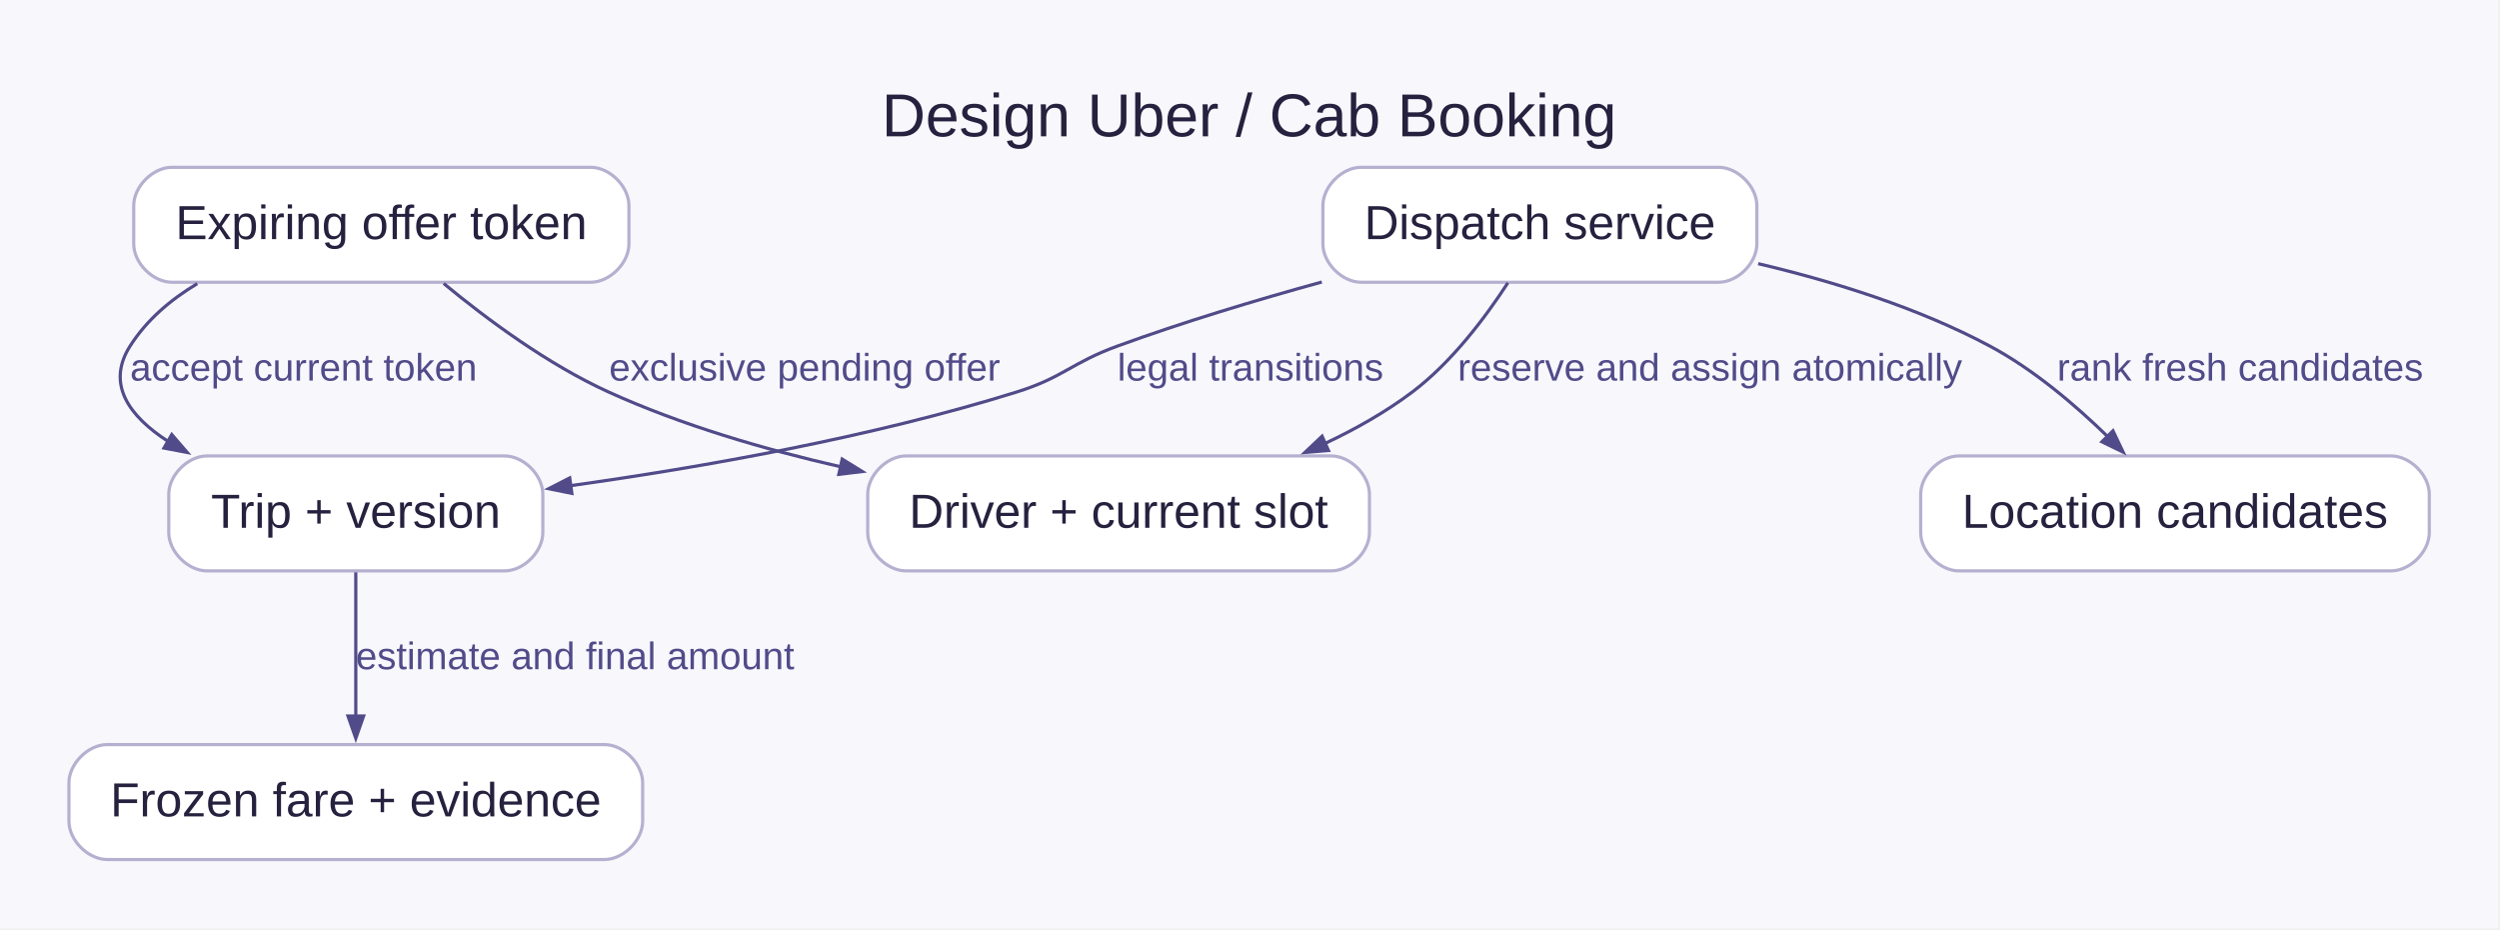
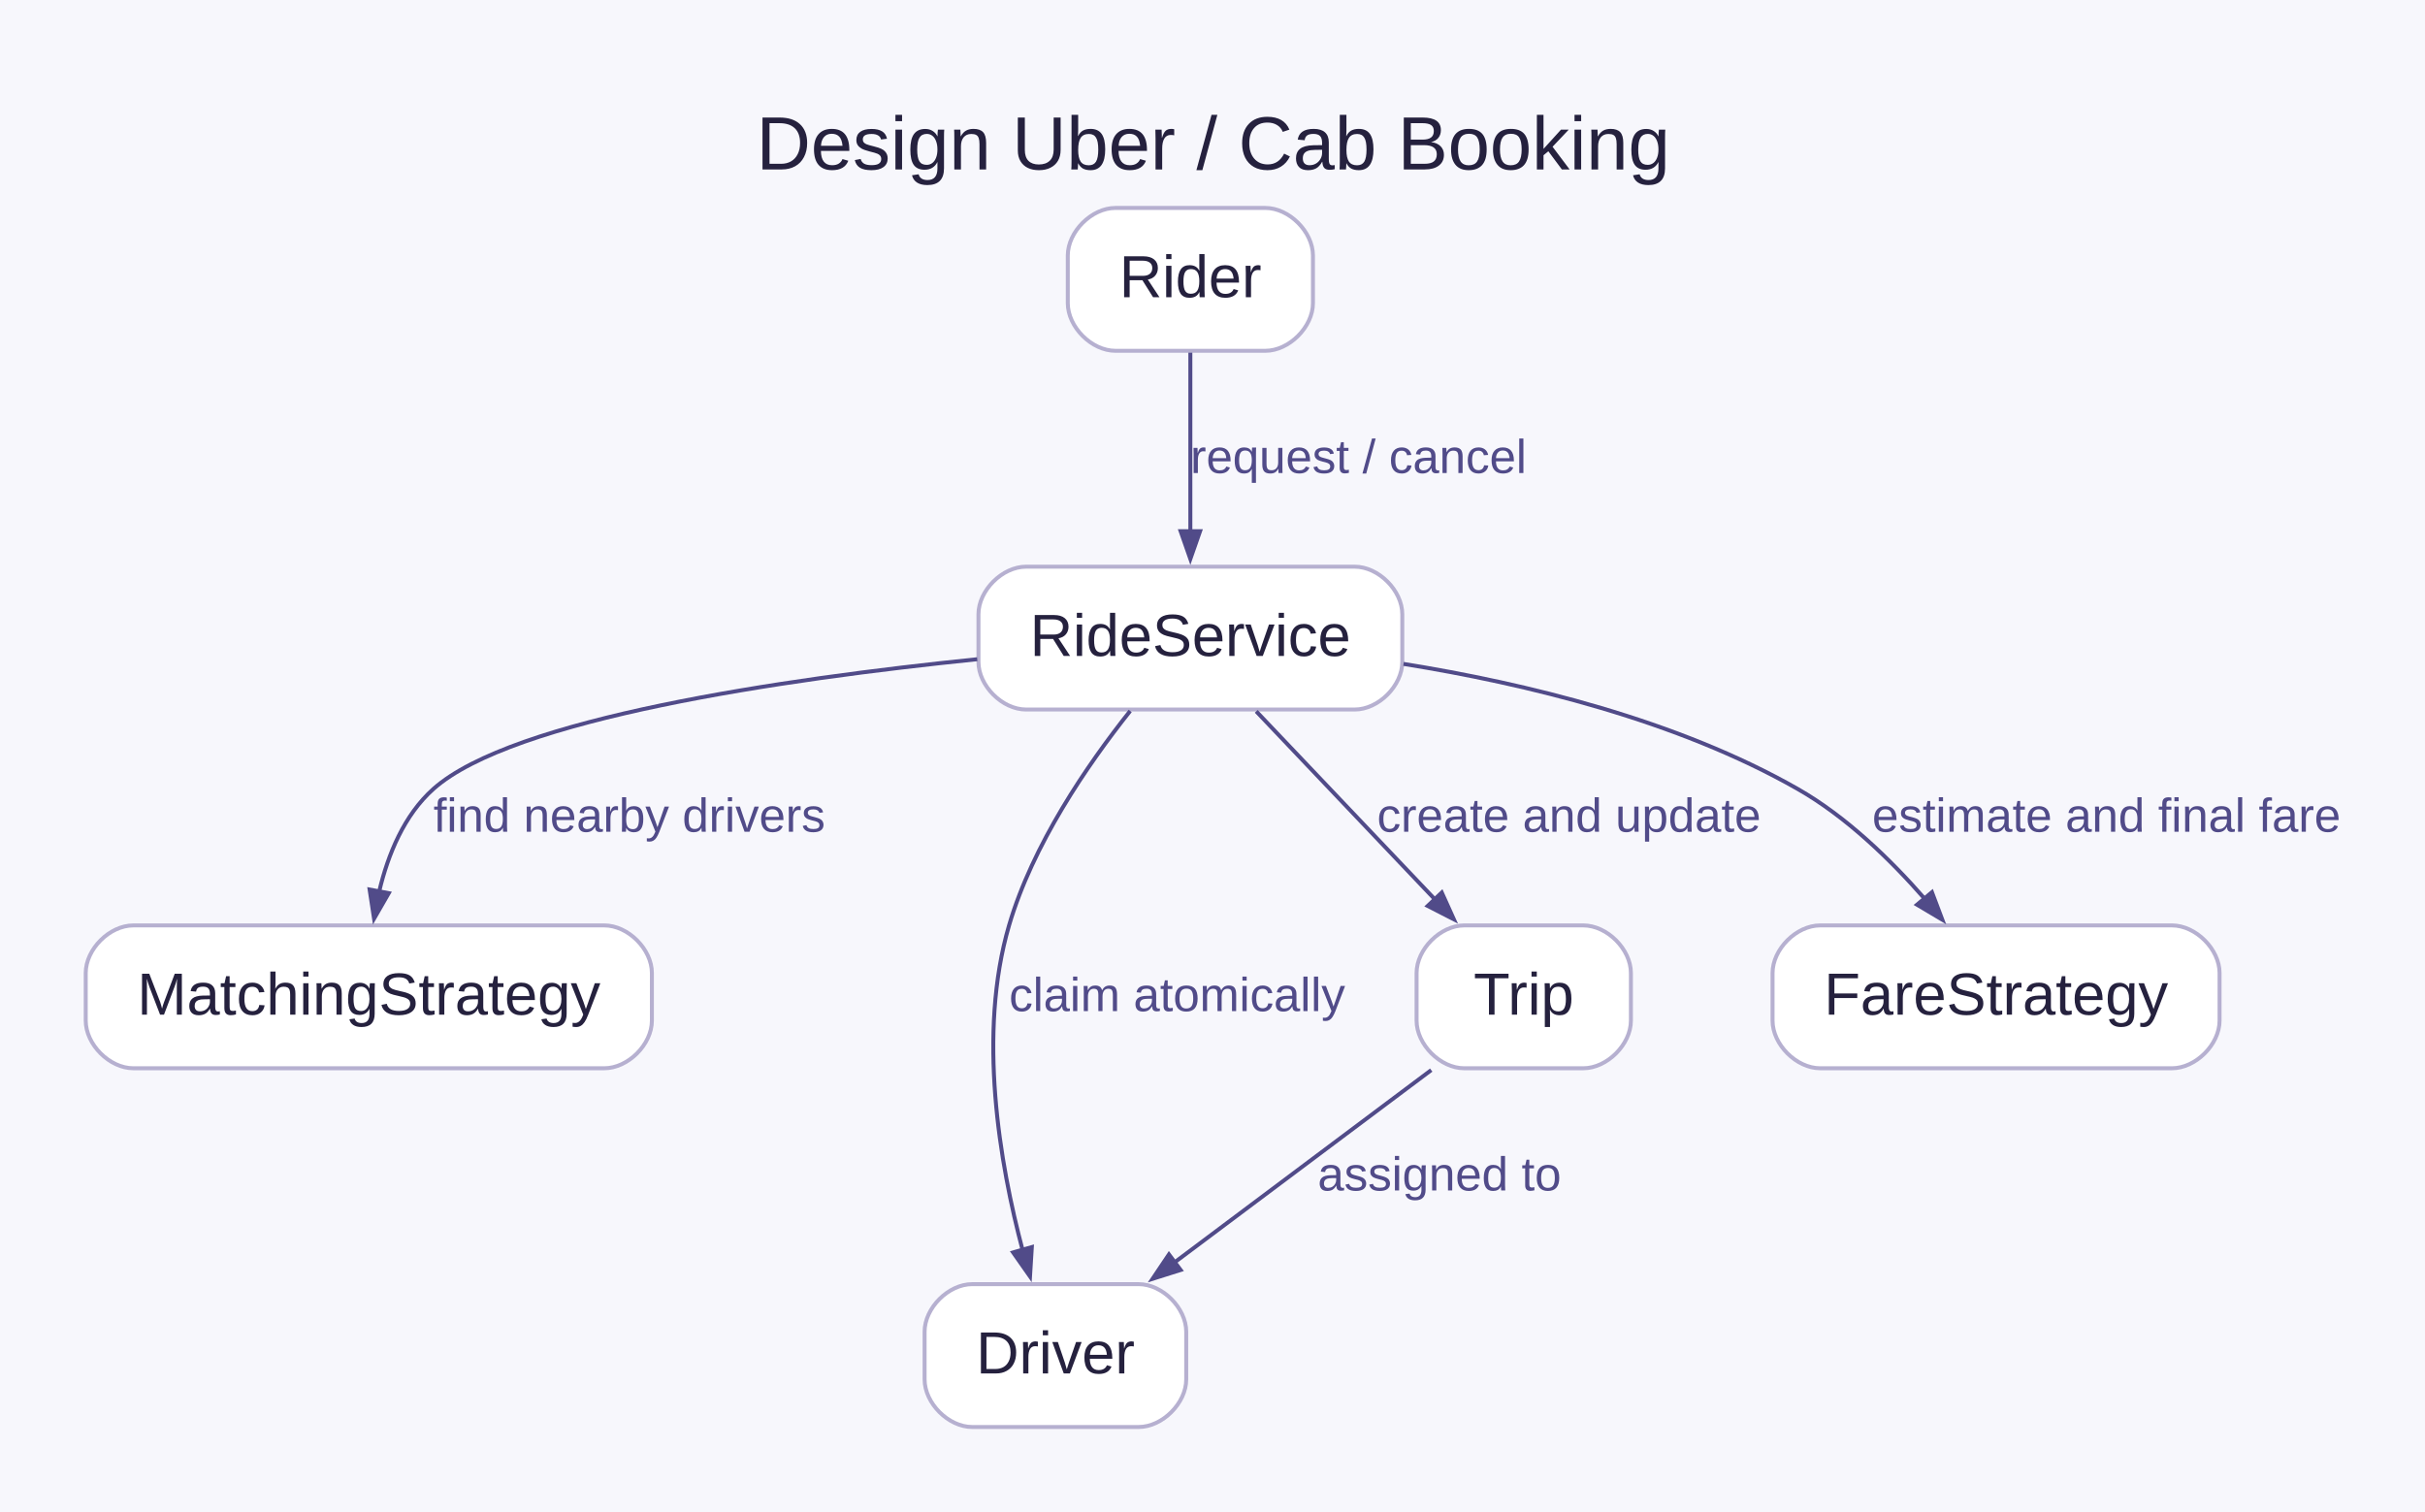
- <svg xmlns="http://www.w3.org/2000/svg" width="783pt" height="291pt" viewBox="0.00 0.00 783.00 291.00" role="img" aria-labelledby="answer-title answer-desc">
-   <g id="graph0" class="graph" transform="scale(1 1) rotate(0) translate(21.6 269.2)">
-     <polygon fill="#f7f7fc" stroke="none" points="-21.6,21.6 -21.6,-269.2 761.16,-269.2 761.16,21.6 -21.6,21.6" />
-     <text xml:space="preserve" text-anchor="middle" x="369.78" y="-226.5" font-family="Arial" font-size="19.00" fill="#25213e">Design Uber / Cab Booking</text>
+ <svg xmlns="http://www.w3.org/2000/svg" width="611pt" height="381pt" viewBox="0.00 0.00 611.00 381.00" role="img" aria-labelledby="answer-title answer-desc">
+   <g id="graph0" class="graph" transform="scale(1 1) rotate(0) translate(21.6 359.6)">
+     <polygon fill="#f7f7fc" stroke="none" points="-21.6,21.6 -21.6,-359.6 589.76,-359.6 589.76,21.6 -21.6,21.6" />
+     <text xml:space="preserve" text-anchor="middle" x="284.08" y="-316.9" font-family="Arial" font-size="19.00" fill="#25213e">Design Uber / Cab Booking</text>
    <g id="node1" class="node">
-       <path fill="#ffffff" stroke="#b6b0d0" d="M516.86,-216.8C516.86,-216.8 404.9,-216.8 404.9,-216.8 398.9,-216.8 392.9,-210.8 392.9,-204.8 392.9,-204.8 392.9,-192.8 392.9,-192.8 392.9,-186.8 398.9,-180.8 404.9,-180.8 404.9,-180.8 516.86,-180.8 516.86,-180.8 522.86,-180.8 528.86,-186.8 528.86,-192.8 528.86,-192.8 528.86,-204.8 528.86,-204.8 528.86,-210.8 522.86,-216.8 516.86,-216.8" />
-       <text xml:space="preserve" text-anchor="middle" x="460.88" y="-194.3" font-family="Arial" font-size="15.00" fill="#25213e">Dispatch service</text>
+       <path fill="#ffffff" stroke="#b6b0d0" d="M297.21,-307.2C297.21,-307.2 259.44,-307.2 259.44,-307.2 253.44,-307.2 247.44,-301.2 247.44,-295.2 247.44,-295.2 247.44,-283.2 247.44,-283.2 247.44,-277.2 253.44,-271.2 259.44,-271.2 259.44,-271.2 297.21,-271.2 297.21,-271.2 303.21,-271.2 309.21,-277.2 309.21,-283.2 309.21,-283.2 309.21,-295.2 309.21,-295.2 309.21,-301.2 303.21,-307.2 297.21,-307.2" />
+       <text xml:space="preserve" text-anchor="middle" x="278.32" y="-284.7" font-family="Arial" font-size="15.00" fill="#25213e">Rider</text>
    </g>
    <g id="node2" class="node">
-       <path fill="#ffffff" stroke="#b6b0d0" d="M395.48,-126.4C395.48,-126.4 262.28,-126.4 262.28,-126.4 256.28,-126.4 250.28,-120.4 250.28,-114.4 250.28,-114.4 250.28,-102.4 250.28,-102.4 250.28,-96.4 256.28,-90.4 262.28,-90.4 262.28,-90.4 395.48,-90.4 395.48,-90.4 401.48,-90.4 407.48,-96.4 407.48,-102.4 407.48,-102.4 407.48,-114.4 407.48,-114.4 407.48,-120.4 401.48,-126.4 395.48,-126.4" />
-       <text xml:space="preserve" text-anchor="middle" x="328.88" y="-103.9" font-family="Arial" font-size="15.00" fill="#25213e">Driver + current slot</text>
+       <path fill="#ffffff" stroke="#b6b0d0" d="M319.72,-216.8C319.72,-216.8 236.93,-216.8 236.93,-216.8 230.93,-216.8 224.93,-210.8 224.93,-204.8 224.93,-204.8 224.93,-192.8 224.93,-192.8 224.93,-186.8 230.93,-180.8 236.93,-180.8 236.93,-180.8 319.72,-180.8 319.72,-180.8 325.72,-180.8 331.72,-186.8 331.72,-192.8 331.72,-192.8 331.72,-204.8 331.72,-204.8 331.72,-210.8 325.72,-216.8 319.72,-216.8" />
+       <text xml:space="preserve" text-anchor="middle" x="278.32" y="-194.3" font-family="Arial" font-size="15.00" fill="#25213e">RideService</text>
+     </g>
+     <g id="edge1" class="edge">
+       <path fill="none" stroke="#514b89" d="M278.32,-270.74C278.32,-257.78 278.32,-239.92 278.32,-225.36" />
+       <polygon fill="#514b89" stroke="#514b89" points="280.77,-225.74 278.32,-218.74 275.87,-225.74 280.77,-225.74" />
+       <text xml:space="preserve" text-anchor="middle" x="320.68" y="-240.4" font-family="Arial" font-size="12.00" fill="#514b89">request / cancel</text>
+     </g>
+     <g id="node3" class="node">
+       <path fill="#ffffff" stroke="#b6b0d0" d="M130.65,-126.4C130.65,-126.4 12,-126.4 12,-126.4 6,-126.4 0,-120.4 0,-114.4 0,-114.4 0,-102.4 0,-102.4 0,-96.4 6,-90.4 12,-90.4 12,-90.4 130.65,-90.4 130.65,-90.4 136.65,-90.4 142.65,-96.4 142.65,-102.4 142.65,-102.4 142.65,-114.4 142.65,-114.4 142.65,-120.4 136.65,-126.4 130.65,-126.4" />
+       <text xml:space="preserve" text-anchor="middle" x="71.32" y="-103.9" font-family="Arial" font-size="15.00" fill="#25213e">MatchingStrategy</text>
    </g>
    <g id="edge2" class="edge">
-       <path fill="none" stroke="#514b89" d="M450.85,-180.61C443.68,-169.58 433.16,-155.66 420.88,-146.4 412.63,-140.19 403.2,-134.85 393.6,-130.33" />
-       <polygon fill="#514b89" stroke="#514b89" points="394.64,-128.11 387.25,-127.49 392.64,-132.59 394.64,-128.11" />
-       <text xml:space="preserve" text-anchor="middle" x="514.15" y="-150" font-family="Arial" font-size="12.00" fill="#514b89">reserve and assign atomically</text>
+       <path fill="none" stroke="#514b89" d="M224.62,-193.48C175.49,-188.46 107.5,-178.52 87.61,-160.8 80.23,-154.22 76.16,-144.32 73.94,-134.95" />
+       <polygon fill="#514b89" stroke="#514b89" points="76.35,-134.53 72.65,-128.1 71.53,-135.44 76.35,-134.53" />
+       <text xml:space="preserve" text-anchor="middle" x="136.97" y="-150" font-family="Arial" font-size="12.00" fill="#514b89">find nearby drivers</text>
    </g>
-     <g id="node3" class="node">
-       <path fill="#ffffff" stroke="#b6b0d0" d="M136.48,-126.4C136.48,-126.4 43.28,-126.4 43.28,-126.4 37.28,-126.4 31.28,-120.4 31.28,-114.4 31.28,-114.4 31.28,-102.4 31.28,-102.4 31.28,-96.4 37.28,-90.4 43.28,-90.4 43.28,-90.4 136.48,-90.4 136.48,-90.4 142.48,-90.4 148.48,-96.4 148.48,-102.4 148.48,-102.4 148.48,-114.4 148.48,-114.4 148.48,-120.4 142.48,-126.4 136.48,-126.4" />
-       <text xml:space="preserve" text-anchor="middle" x="89.88" y="-103.9" font-family="Arial" font-size="15.00" fill="#25213e">Trip + version</text>
+     <g id="node4" class="node">
+       <path fill="#ffffff" stroke="#b6b0d0" d="M265.28,-36C265.28,-36 223.36,-36 223.36,-36 217.36,-36 211.36,-30 211.36,-24 211.36,-24 211.36,-12 211.36,-12 211.36,-6 217.36,0 223.36,0 223.36,0 265.28,0 265.28,0 271.28,0 277.28,-6 277.28,-12 277.28,-12 277.28,-24 277.28,-24 277.28,-30 271.28,-36 265.28,-36" />
+       <text xml:space="preserve" text-anchor="middle" x="244.32" y="-13.5" font-family="Arial" font-size="15.00" fill="#25213e">Driver</text>
    </g>
    <g id="edge3" class="edge">
-       <path fill="none" stroke="#514b89" d="M392.55,-180.87C371.77,-175.15 349.01,-168.29 328.5,-160.8 313.99,-155.51 311.62,-150.99 296.88,-146.4 251.23,-132.17 198.11,-122.82 157.11,-117.08" />
-       <polygon fill="#514b89" stroke="#514b89" points="157.58,-114.67 150.31,-116.14 156.91,-119.52 157.58,-114.67" />
-       <text xml:space="preserve" text-anchor="middle" x="370.19" y="-150" font-family="Arial" font-size="12.00" fill="#514b89">legal transitions</text>
+       <path fill="none" stroke="#514b89" d="M263.16,-180.44C252.3,-166.79 238.59,-146.74 232.64,-126.4 224.65,-99.1 230.23,-66.47 236.1,-44.39" />
+       <polygon fill="#514b89" stroke="#514b89" points="238.38,-45.34 237.92,-37.93 233.66,-44 238.38,-45.34" />
+       <text xml:space="preserve" text-anchor="middle" x="274.98" y="-104.8" font-family="Arial" font-size="12.00" fill="#514b89">claim atomically</text>
    </g>
    <g id="node5" class="node">
-       <path fill="#ffffff" stroke="#b6b0d0" d="M727.56,-126.4C727.56,-126.4 592.2,-126.4 592.2,-126.4 586.2,-126.4 580.2,-120.4 580.2,-114.4 580.2,-114.4 580.2,-102.4 580.2,-102.4 580.2,-96.4 586.2,-90.4 592.2,-90.4 592.2,-90.4 727.56,-90.4 727.56,-90.4 733.56,-90.4 739.56,-96.4 739.56,-102.4 739.56,-102.4 739.56,-114.4 739.56,-114.4 739.56,-120.4 733.56,-126.4 727.56,-126.4" />
-       <text xml:space="preserve" text-anchor="middle" x="659.88" y="-103.9" font-family="Arial" font-size="15.00" fill="#25213e">Location candidates</text>
+       <path fill="#ffffff" stroke="#b6b0d0" d="M377.32,-126.4C377.32,-126.4 347.32,-126.4 347.32,-126.4 341.32,-126.4 335.32,-120.4 335.32,-114.4 335.32,-114.4 335.32,-102.4 335.32,-102.4 335.32,-96.4 341.32,-90.4 347.32,-90.4 347.32,-90.4 377.32,-90.4 377.32,-90.4 383.32,-90.4 389.32,-96.4 389.32,-102.4 389.32,-102.4 389.32,-114.4 389.32,-114.4 389.32,-120.4 383.32,-126.4 377.32,-126.4" />
+       <text xml:space="preserve" text-anchor="middle" x="362.32" y="-103.9" font-family="Arial" font-size="15.00" fill="#25213e">Trip</text>
    </g>
-     <g id="edge1" class="edge">
-       <path fill="none" stroke="#514b89" d="M529.28,-186.62C553.16,-180.99 579.56,-172.73 601.88,-160.8 615.57,-153.48 628.7,-142.32 638.99,-132.27" />
-       <polygon fill="#514b89" stroke="#514b89" points="640.45,-134.28 643.64,-127.59 636.97,-130.83 640.45,-134.28" />
-       <text xml:space="preserve" text-anchor="middle" x="680.3" y="-150" font-family="Arial" font-size="12.00" fill="#514b89">rank fresh candidates</text>
+     <g id="edge4" class="edge">
+       <path fill="none" stroke="#514b89" d="M294.92,-180.34C307.8,-166.77 325.8,-147.84 339.96,-132.94" />
+       <polygon fill="#514b89" stroke="#514b89" points="341.67,-134.69 344.72,-127.93 338.12,-131.31 341.67,-134.69" />
+       <text xml:space="preserve" text-anchor="middle" x="373.72" y="-150" font-family="Arial" font-size="12.00" fill="#514b89">create and update</text>
    </g>
    <g id="node6" class="node">
-       <path fill="#ffffff" stroke="#b6b0d0" d="M167.76,-36C167.76,-36 12,-36 12,-36 6,-36 0,-30 0,-24 0,-24 0,-12 0,-12 0,-6 6,0 12,0 12,0 167.76,0 167.76,0 173.76,0 179.76,-6 179.76,-12 179.76,-12 179.76,-24 179.76,-24 179.76,-30 173.76,-36 167.76,-36" />
-       <text xml:space="preserve" text-anchor="middle" x="89.88" y="-13.5" font-family="Arial" font-size="15.00" fill="#25213e">Frozen fare + evidence</text>
+       <path fill="#ffffff" stroke="#b6b0d0" d="M525.64,-126.4C525.64,-126.4 437.01,-126.4 437.01,-126.4 431.01,-126.4 425.01,-120.4 425.01,-114.4 425.01,-114.4 425.01,-102.4 425.01,-102.4 425.01,-96.4 431.01,-90.4 437.01,-90.4 437.01,-90.4 525.64,-90.4 525.64,-90.4 531.64,-90.4 537.64,-96.4 537.64,-102.4 537.64,-102.4 537.64,-114.4 537.64,-114.4 537.64,-120.4 531.64,-126.4 525.64,-126.4" />
+       <text xml:space="preserve" text-anchor="middle" x="481.32" y="-103.9" font-family="Arial" font-size="15.00" fill="#25213e">FareStrategy</text>
    </g>
    <g id="edge6" class="edge">
-       <path fill="none" stroke="#514b89" d="M89.88,-89.94C89.88,-76.98 89.88,-59.12 89.88,-44.56" />
-       <polygon fill="#514b89" stroke="#514b89" points="92.33,-44.94 89.88,-37.94 87.43,-44.94 92.33,-44.94" />
-       <text xml:space="preserve" text-anchor="middle" x="158.59" y="-59.6" font-family="Arial" font-size="12.00" fill="#514b89">estimate and final amount</text>
-     </g>
-     <g id="node4" class="node">
-       <path fill="#ffffff" stroke="#b6b0d0" d="M163.46,-216.8C163.46,-216.8 32.3,-216.8 32.3,-216.8 26.3,-216.8 20.3,-210.8 20.3,-204.8 20.3,-204.8 20.3,-192.8 20.3,-192.8 20.3,-186.8 26.3,-180.8 32.3,-180.8 32.3,-180.8 163.46,-180.8 163.46,-180.8 169.46,-180.8 175.46,-186.8 175.46,-192.8 175.46,-192.8 175.46,-204.8 175.46,-204.8 175.46,-210.8 169.46,-216.8 163.46,-216.8" />
-       <text xml:space="preserve" text-anchor="middle" x="97.88" y="-194.3" font-family="Arial" font-size="15.00" fill="#25213e">Expiring offer token</text>
-     </g>
-     <g id="edge4" class="edge">
-       <path fill="none" stroke="#514b89" d="M117.42,-180.41C131.04,-169.15 150.11,-155.04 169.14,-146.4 191.84,-136.09 217.71,-128.5 241.92,-122.98" />
-       <polygon fill="#514b89" stroke="#514b89" points="242.28,-125.41 248.59,-121.52 241.22,-120.63 242.28,-125.41" />
-       <text xml:space="preserve" text-anchor="middle" x="230.51" y="-150" font-family="Arial" font-size="12.00" fill="#514b89">exclusive pending offer</text>
+       <path fill="none" stroke="#514b89" d="M332.03,-192.3C362.69,-187.38 400.94,-178.13 431.32,-160.8 443.57,-153.82 454.76,-142.96 463.43,-133.02" />
+       <polygon fill="#514b89" stroke="#514b89" points="465.17,-134.77 467.79,-127.83 461.41,-131.62 465.17,-134.77" />
+       <text xml:space="preserve" text-anchor="middle" x="509.13" y="-150" font-family="Arial" font-size="12.00" fill="#514b89">estimate and final fare</text>
    </g>
    <g id="edge5" class="edge">
-       <path fill="none" stroke="#514b89" d="M40.2,-180.35C31.84,-175.35 24.33,-168.96 19.15,-160.8 11.6,-148.91 18.82,-138.88 31.1,-130.93" />
-       <polygon fill="#514b89" stroke="#514b89" points="32.22,-133.11 37.06,-127.49 29.77,-128.87 32.22,-133.11" />
-       <text xml:space="preserve" text-anchor="middle" x="73.52" y="-150" font-family="Arial" font-size="12.00" fill="#514b89">accept current token</text>
+       <path fill="none" stroke="#514b89" d="M339.01,-89.94C320.42,-76.01 294.27,-56.42 274.16,-41.35" />
+       <polygon fill="#514b89" stroke="#514b89" points="275.87,-39.57 268.8,-37.34 272.93,-43.49 275.87,-39.57" />
+       <text xml:space="preserve" text-anchor="middle" x="341.08" y="-59.6" font-family="Arial" font-size="12.00" fill="#514b89">assigned to</text>
    </g>
  </g>
</svg>
